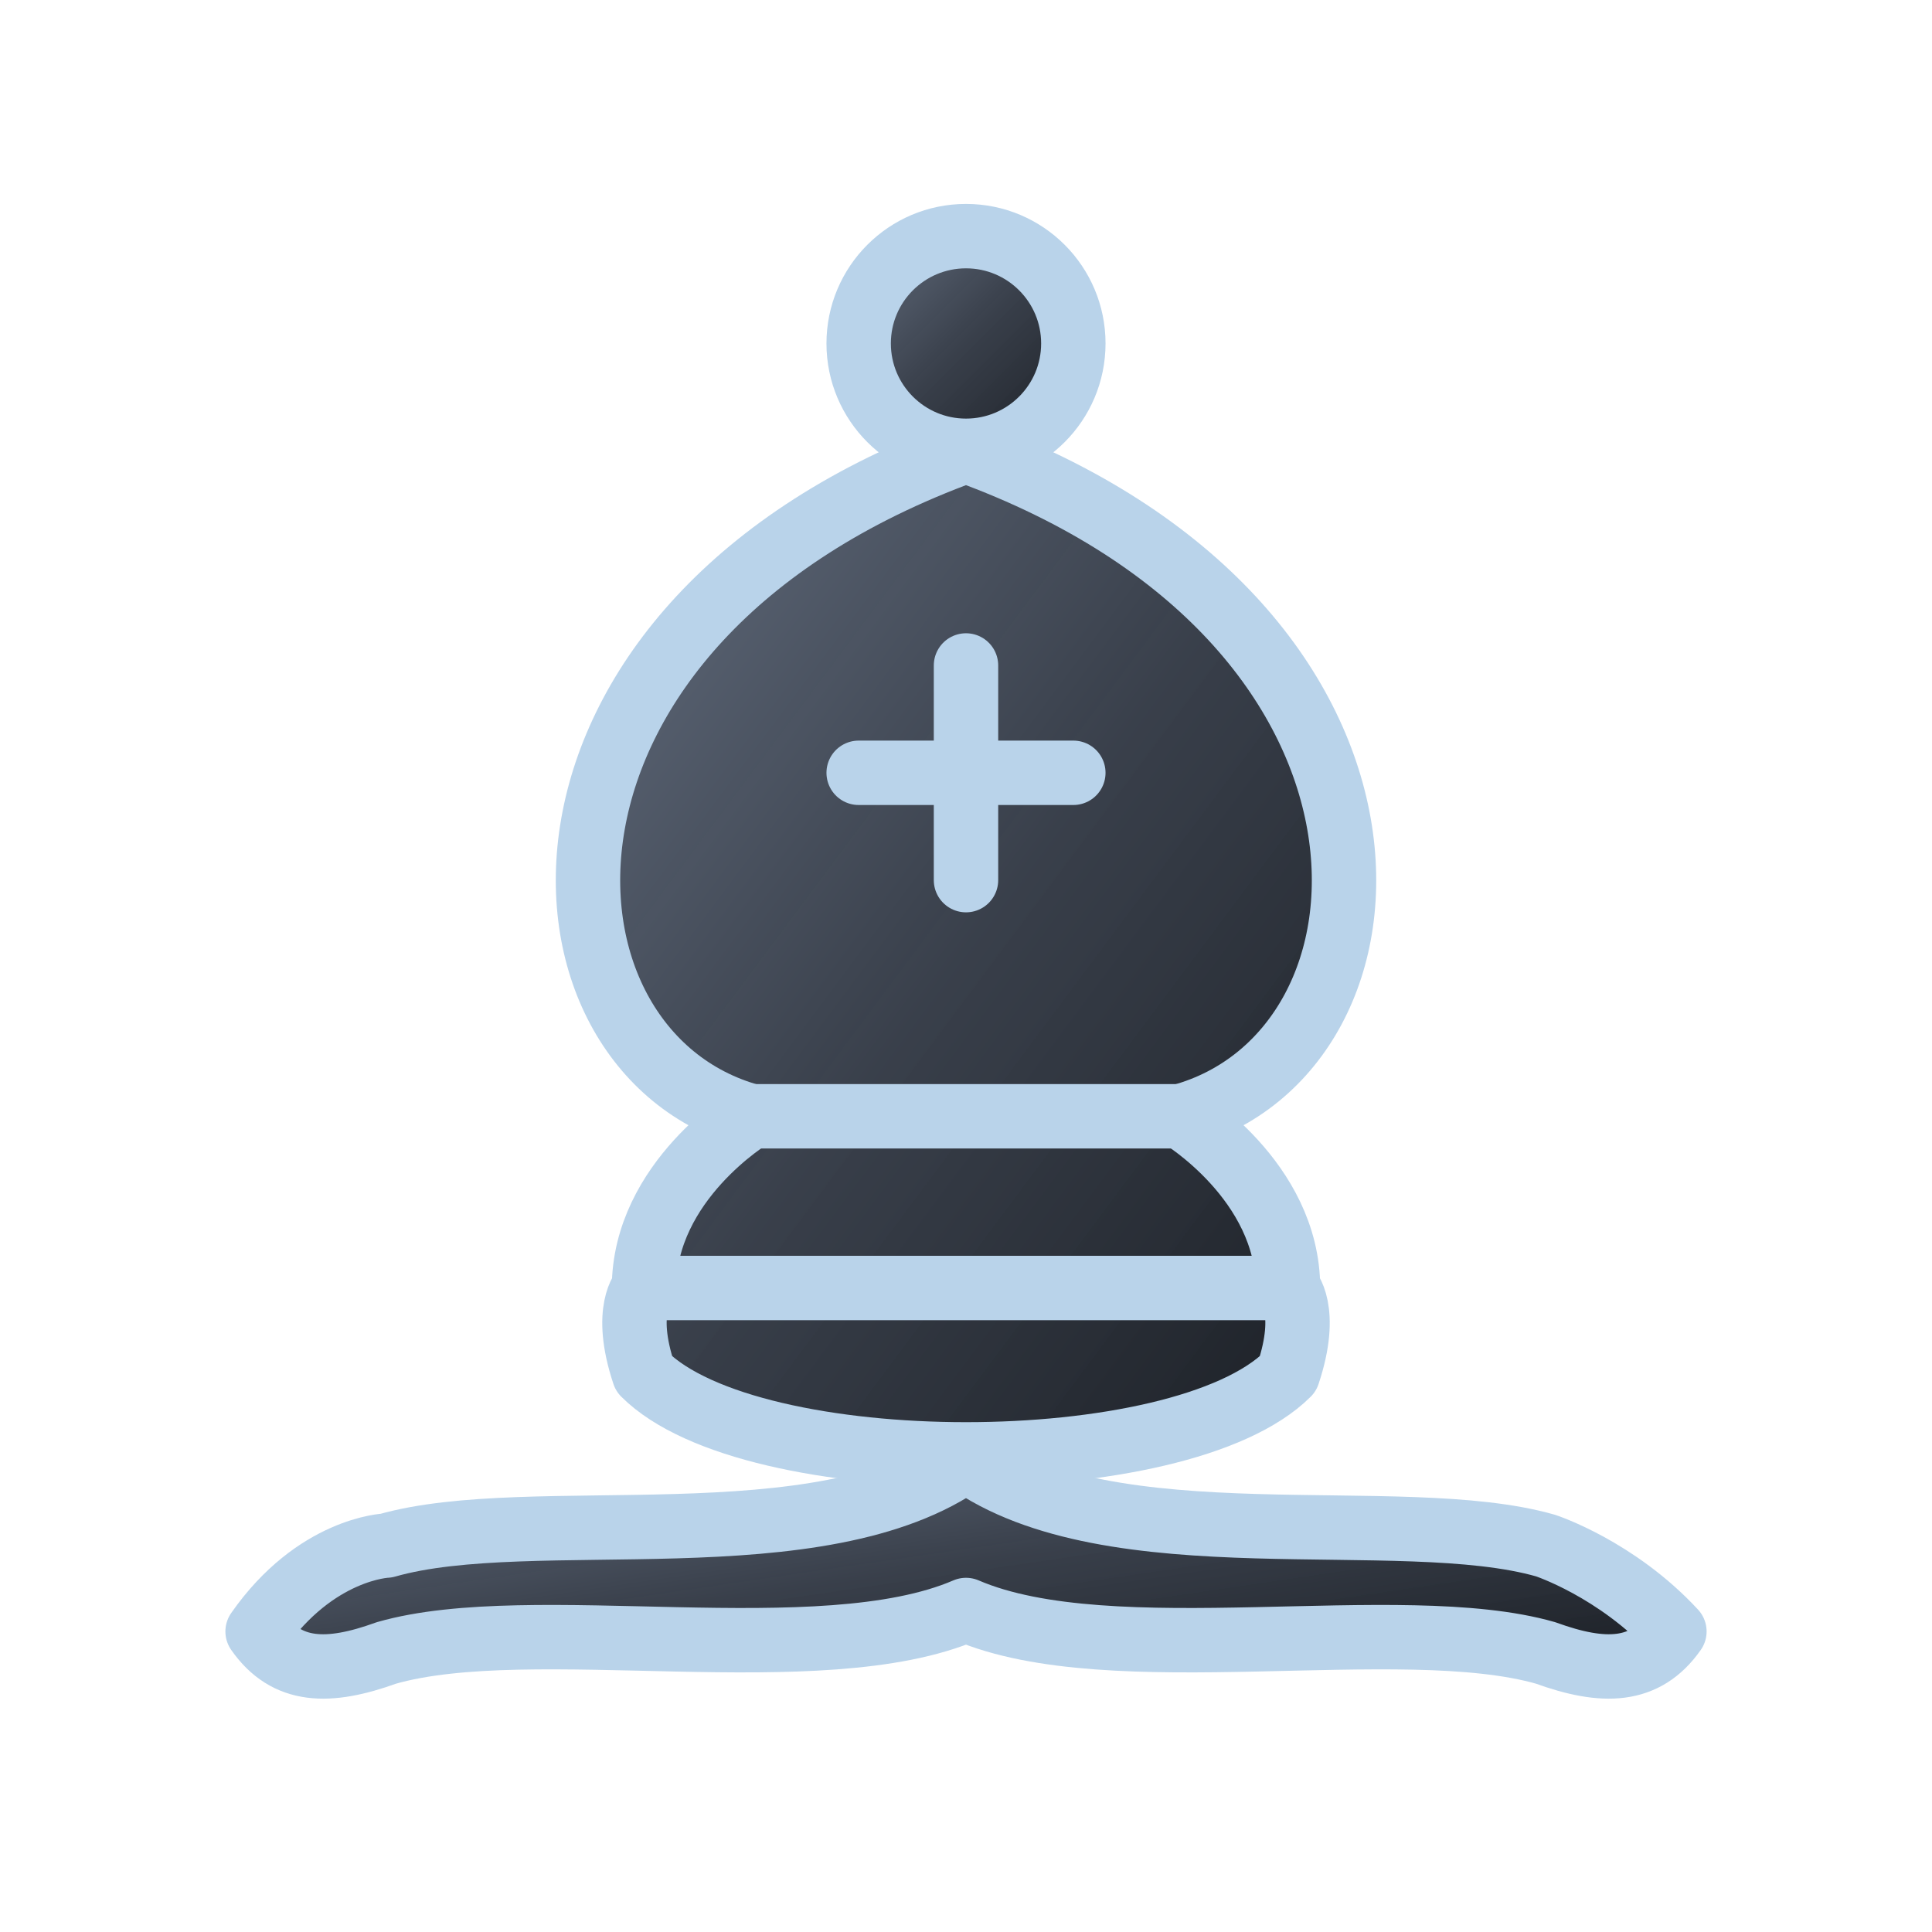
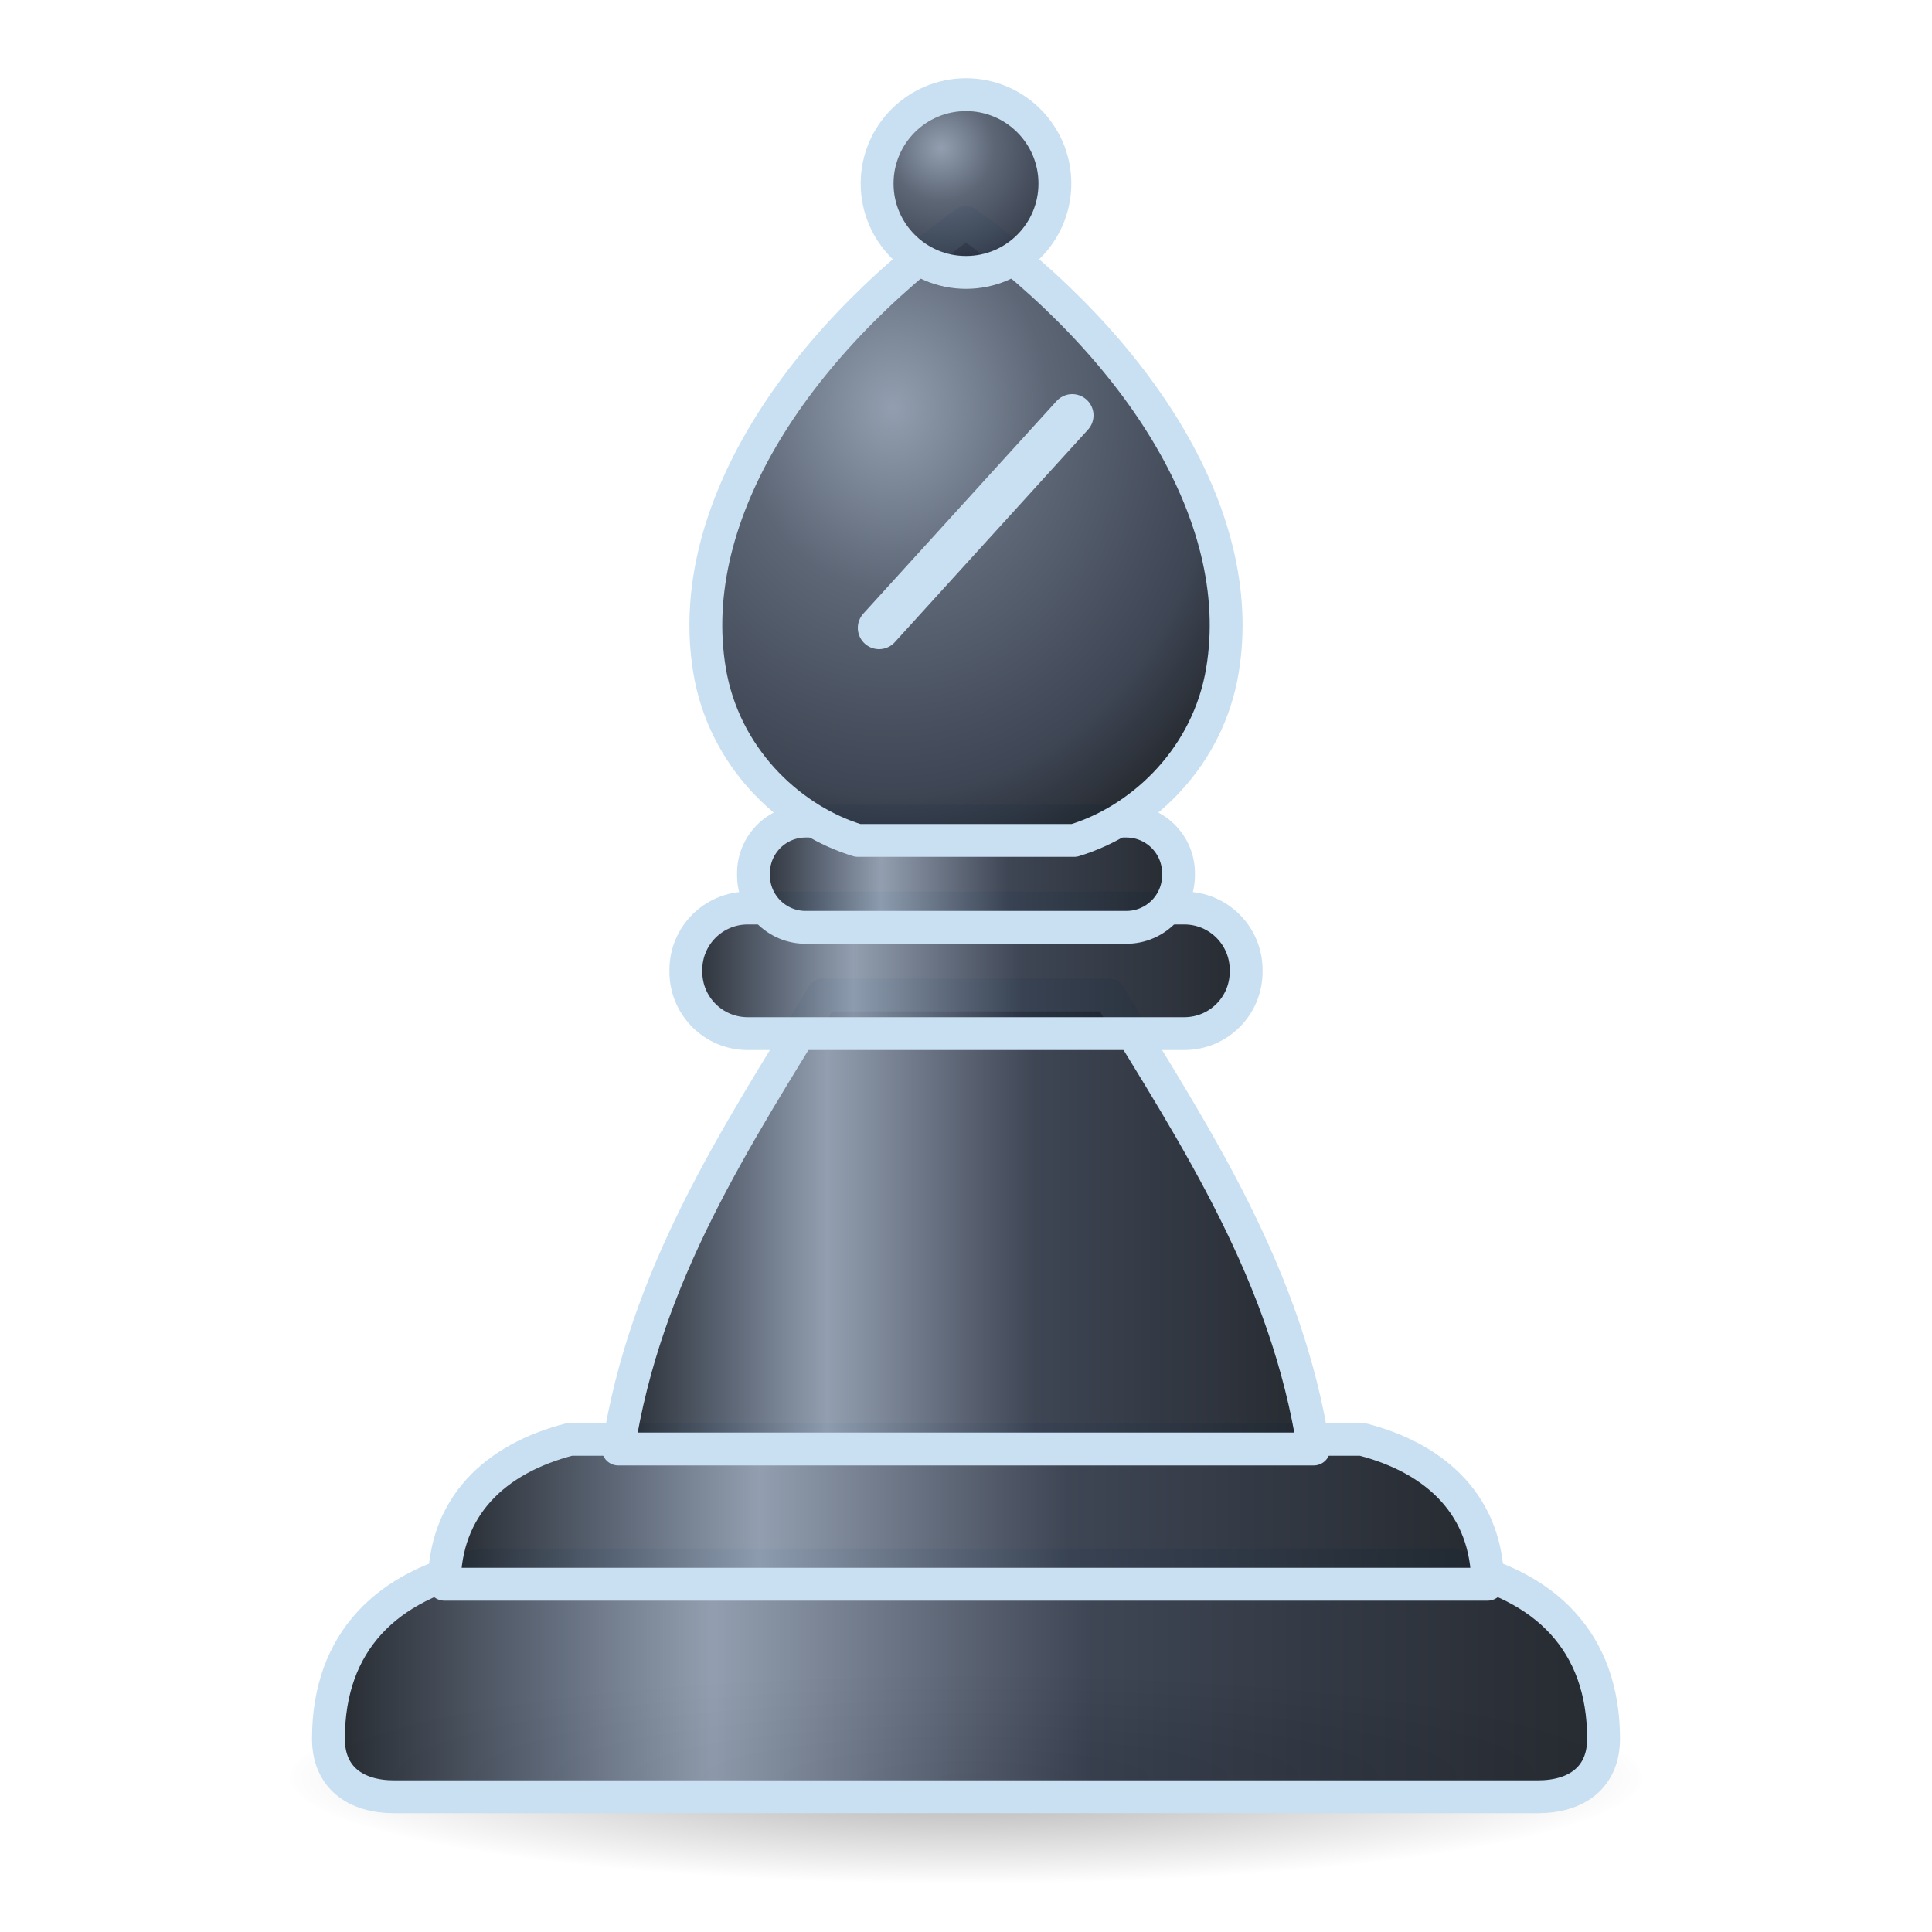
- <svg xmlns="http://www.w3.org/2000/svg" width="45" height="45" viewBox="0 0 45 45">
+ <svg xmlns="http://www.w3.org/2000/svg" width="45" height="45" viewBox="0 0 100 100">
  <defs>
-     <linearGradient id="gk" x1="0" y1="0" x2="1" y2="1">
-       <stop offset="0" stop-color="#5A6577" stop-opacity=".95" />
-       <stop offset=".5" stop-color="#2A313D" stop-opacity=".93" />
-       <stop offset="1" stop-color="#11151B" stop-opacity=".96" />
+     <linearGradient id="zy" x1="0" y1="0" x2="1" y2="0">
+       <stop offset="0" stop-color="#0E131A" />
+       <stop offset=".16" stop-color="#4A5566" />
+       <stop offset=".3" stop-color="#8693A6" />
+       <stop offset=".6" stop-color="#283040" />
+       <stop offset="1" stop-color="#0E131A" />
    </linearGradient>
+     <radialGradient id="ku" cx=".36" cy=".3" r=".78">
+       <stop offset="0" stop-color="#8693A6" />
+       <stop offset=".38" stop-color="#4A5566" />
+       <stop offset=".8" stop-color="#283040" />
+       <stop offset="1" stop-color="#0E131A" />
+     </radialGradient>
+     <radialGradient id="sch" cx=".5" cy=".5" r=".5">
+       <stop offset="0" stop-color="#000" stop-opacity=".34" />
+       <stop offset="1" stop-color="#000" stop-opacity="0" />
+     </radialGradient>
  </defs>
-   <g fill="url(#gk)">
-     <g fill="none" fill-rule="evenodd" stroke="#B9D3EA" stroke-width="1.5" stroke-linecap="round" stroke-linejoin="round">
-       <g fill="url(#gk)" stroke-linecap="butt">
-         <path d="M9 36c3.39-.97 10.11.43 13.5-2 3.39 2.43 10.11 1.03 13.5 2 0 0 1.65.54 3 2-.68.97-1.65.99-3 .5-3.39-.97-10.11.46-13.5-1-3.39 1.46-10.11.03-13.5 1-1.354.49-2.323.47-3-.5 1.354-1.94 3-2 3-2z" />
-         <path d="M15 32c2.5 2.5 12.5 2.5 15 0 .5-1.5 0-2 0-2 0-2.5-2.5-4-2.5-4 5.5-1.5 6-11.5-5-15.5-11 4-10.5 14-5 15.5 0 0-2.5 1.5-2.5 4 0 0-.5.5 0 2z" />
-         <path d="M25 8a2.5 2.5 0 1 1-5 0 2.5 2.5 0 1 1 5 0z" />
-       </g>
-       <path d="M17.5 26h10M15 30h15m-7.5-14.5v5M20 18h5" stroke="#B9D3EA" stroke-linejoin="miter" />
-     </g>
+   <ellipse cx="50" cy="92" rx="35" ry="5.5" fill="url(#sch)" />
+   <g fill="url(#zy)" fill-opacity="0.9" stroke="#C9DFF2" stroke-width="1.7" stroke-linejoin="round">
+     <path d="M17 90c0-5 3-8 8-9h50c5 1 8 4 8 9 0 2-1.4 3-3.4 3H20.4C18.4 93 17 92 17 90z" />
+   </g>
+   <g fill="url(#zy)" fill-opacity="0.9" stroke="#C9DFF2" stroke-width="1.7" stroke-linejoin="round">
+     <path d="M23 82c0-4 2.6-6.5 6.5-7.5h41c3.9 1 6.5 3.5 6.5 7.5z" />
+   </g>
+   <g fill="url(#zy)" fill-opacity="0.9" stroke="#C9DFF2" stroke-width="1.7" stroke-linejoin="round">
+     <path d="M32 75c1.4-9 6-16 10.6-23.5h14.8C62 59 66.6 66 68 75z" />
+   </g>
+   <g fill="url(#zy)" fill-opacity="0.9" stroke="#C9DFF2" stroke-width="1.7" stroke-linejoin="round">
+     <rect x="35.5" y="47" width="29" height="6.5" rx="3.2" />
+   </g>
+   <g fill="url(#zy)" fill-opacity="0.9" stroke="#C9DFF2" stroke-width="1.7" stroke-linejoin="round">
+     <rect x="39" y="42.5" width="22" height="5.5" rx="2.7" />
+   </g>
+   <g fill="url(#ku)" fill-opacity="0.9" stroke="#C9DFF2" stroke-width="1.7" stroke-linejoin="round">
+     <path d="M50 11.5c9 6.5 14.8 15.5 13.2 23.6-.9 4.4-4.3 7.4-7.6 8.4h-11.2c-3.3-1-6.7-4-7.6-8.4C35.2 27 41 18 50 11.5z" />
+   </g>
+   <g fill="none" stroke="#C9DFF2" stroke-width="2.2" stroke-linecap="round">
+     <path d="M55.5 21.5 45.5 32.5" />
+   </g>
+   <g fill="url(#ku)" fill-opacity="0.9" stroke="#C9DFF2" stroke-width="1.7" stroke-linejoin="round">
+     <circle cx="50" cy="9.5" r="4.6" />
  </g>
</svg>
